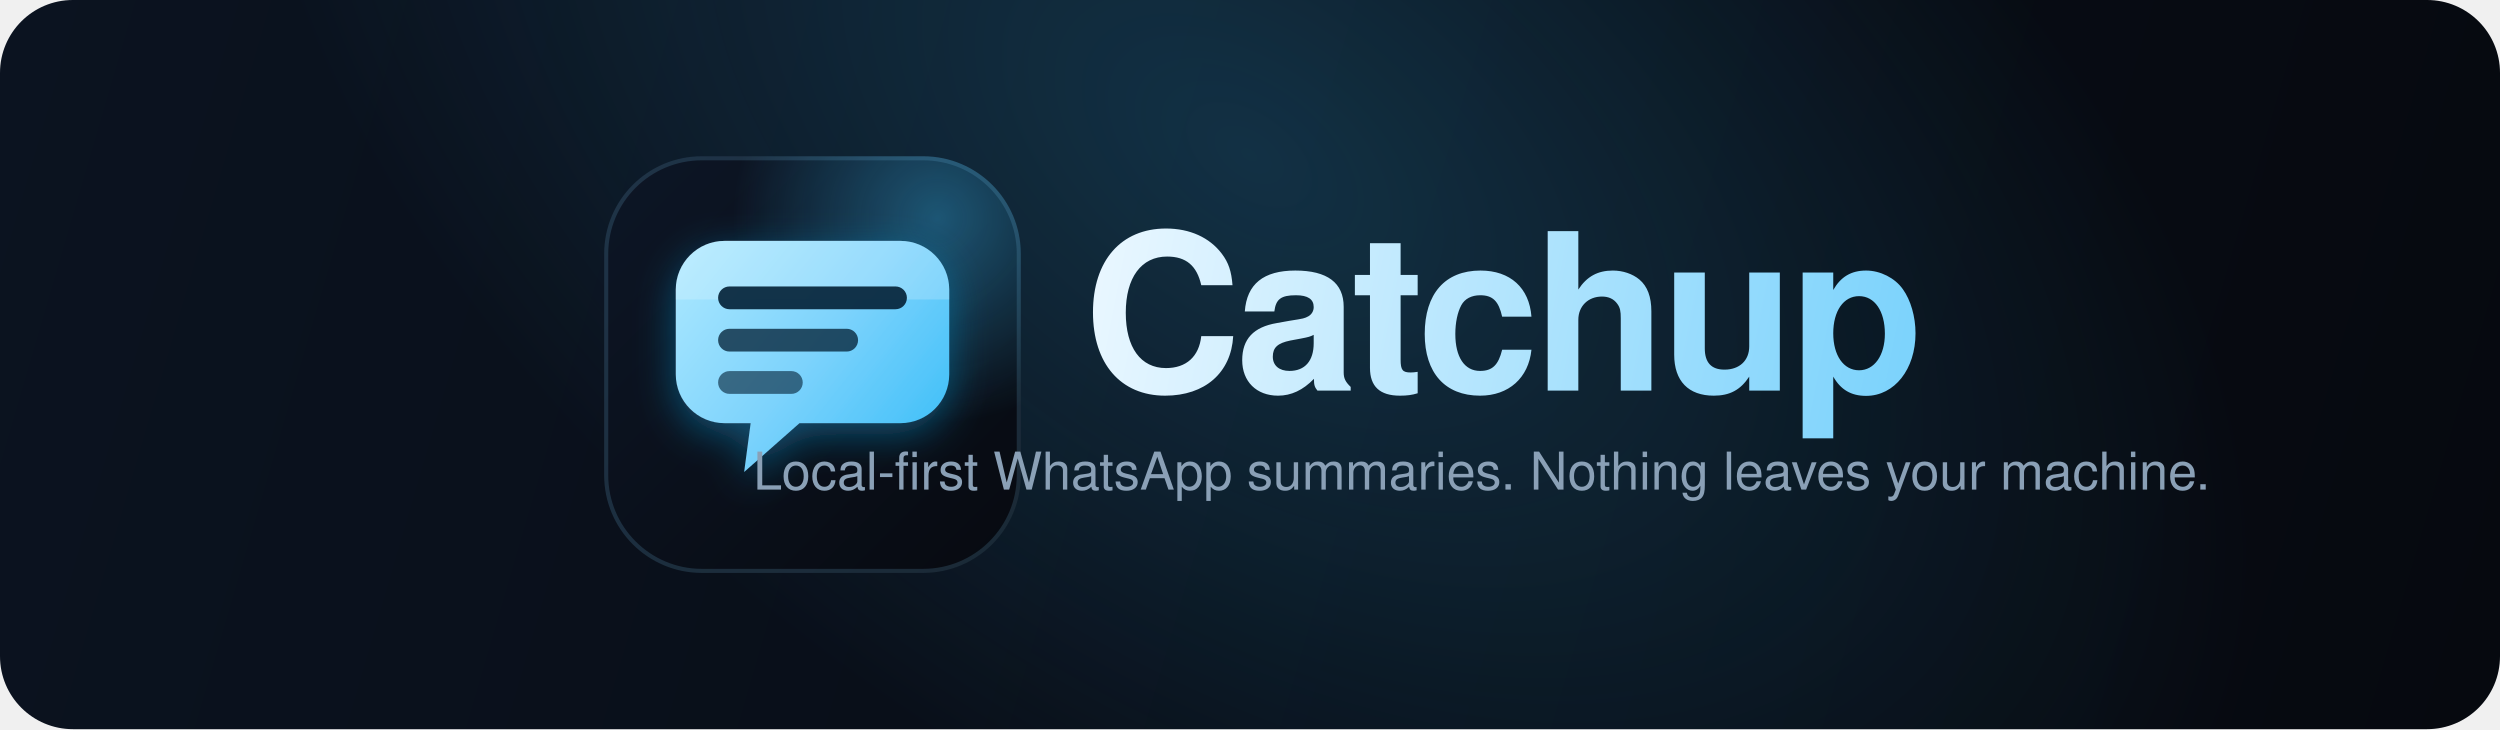
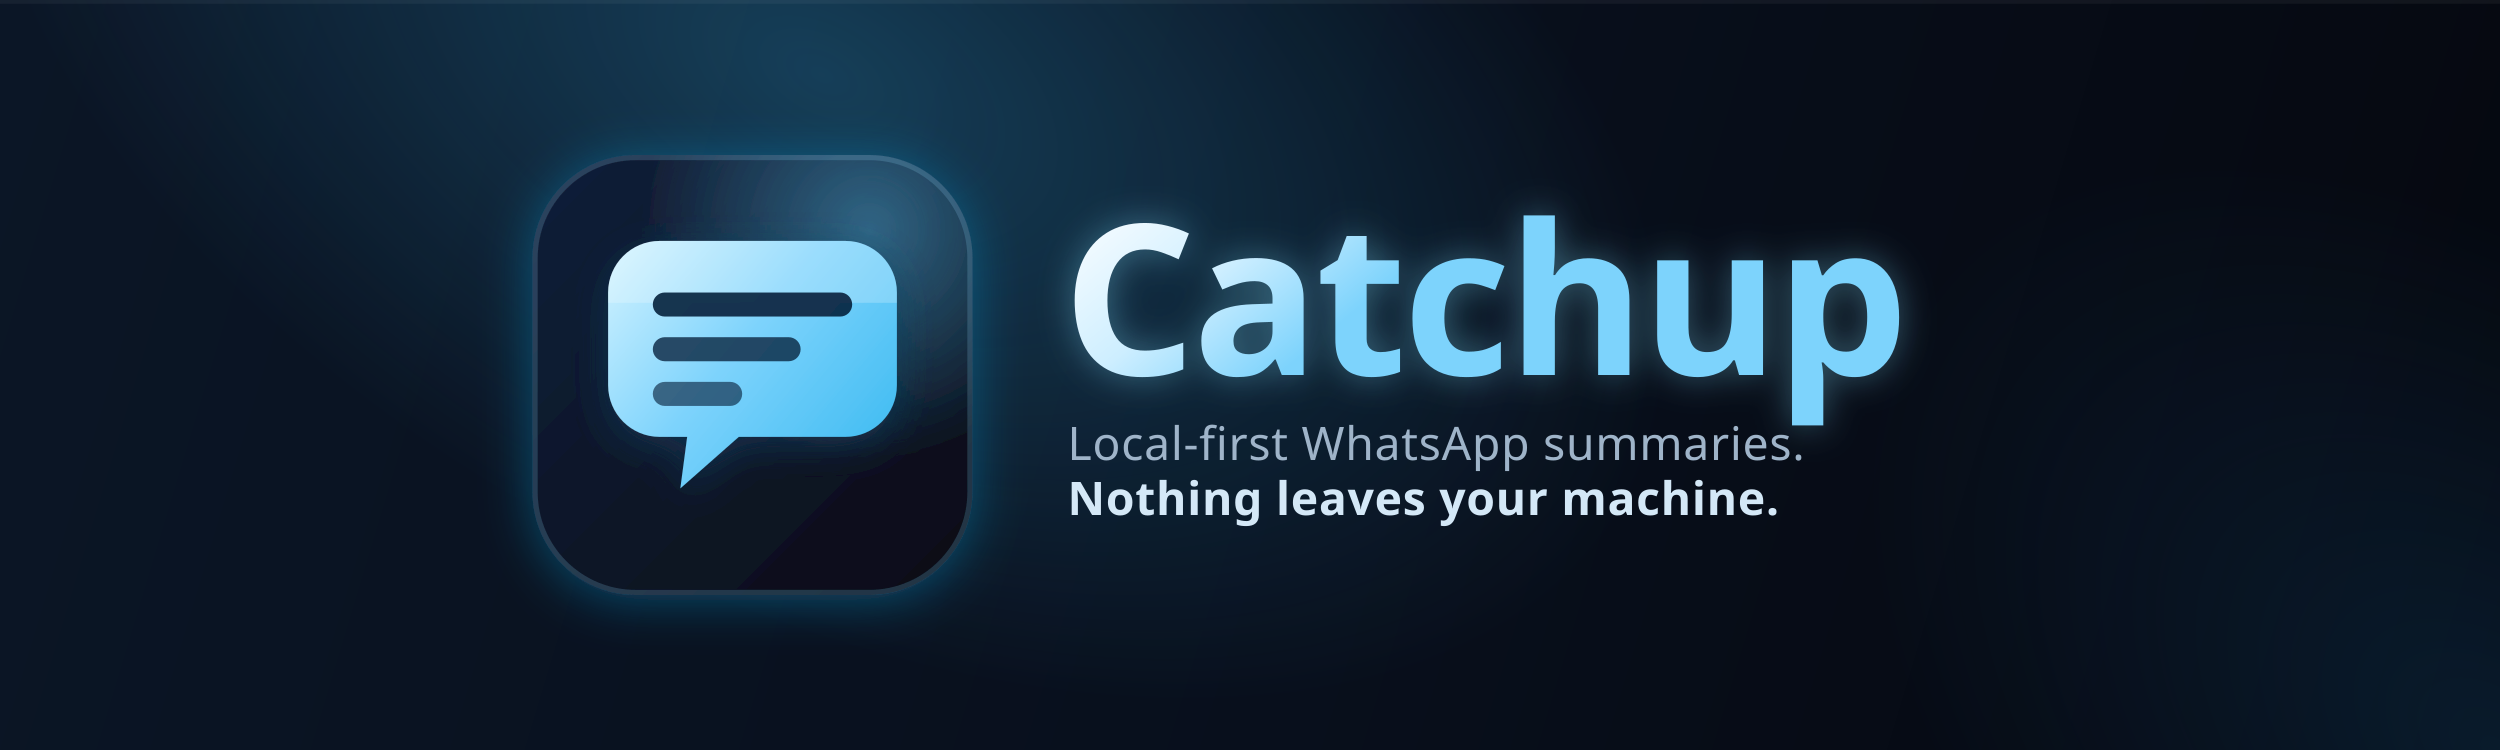
- <svg xmlns="http://www.w3.org/2000/svg" width="960" height="280" viewBox="0 0 960 280" fill="none" role="img" aria-label="Catchup — local-first WhatsApp summaries">
+ <svg xmlns="http://www.w3.org/2000/svg" width="1000" height="300" viewBox="0 0 1000 300" fill="none" role="img" aria-label="Catchup — local-first WhatsApp summaries">
  <defs>
-     <linearGradient id="bg" x1="0" y1="0" x2="960" y2="280" gradientUnits="userSpaceOnUse">
-       <stop stop-color="#0b1320" />
-       <stop offset="1" stop-color="#06090f" />
+     <style>
+       /* Sora referenced by family; PNG is rendered with EMBED=1 */
+       .word { font-family: 'Sora', ui-sans-serif, system-ui, sans-serif; font-weight: 700; }
+       .tag  { font-family: 'Sora', ui-sans-serif, system-ui, sans-serif; font-weight: 500; }
+     </style>
+     <linearGradient id="bg" x1="0" y1="0" x2="1000" y2="300" gradientUnits="userSpaceOnUse">
+       <stop stop-color="#0b1626" />
+       <stop offset="0.55" stop-color="#080f1c" />
+       <stop offset="1" stop-color="#05080f" />
    </linearGradient>
-     <radialGradient id="bgglow" cx="0" cy="0" r="1" gradientUnits="userSpaceOnUse" gradientTransform="translate(480 60) rotate(35) scale(620 360)">
-       <stop stop-color="#38bdf8" stop-opacity="0.20" />
-       <stop offset="0.7" stop-color="#38bdf8" stop-opacity="0" />
+     <radialGradient id="aurora" cx="0" cy="0" r="1" gradientUnits="userSpaceOnUse" gradientTransform="translate(330 30) rotate(28) scale(560 320)">
+       <stop stop-color="#38bdf8" stop-opacity="0.26" />
+       <stop offset="0.65" stop-color="#38bdf8" stop-opacity="0" />
    </radialGradient>
-     <linearGradient id="tile2" x1="0" y1="0" x2="256" y2="256" gradientUnits="userSpaceOnUse">
-       <stop stop-color="#0d1626" />
-       <stop offset="1" stop-color="#070a10" />
+     <radialGradient id="aurora2" cx="0" cy="0" r="1" gradientUnits="userSpaceOnUse" gradientTransform="translate(1000 300) rotate(-140) scale(420 260)">
+       <stop stop-color="#1e6fae" stop-opacity="0.18" />
+       <stop offset="0.7" stop-color="#1e6fae" stop-opacity="0" />
+     </radialGradient>
+     <linearGradient id="tile" x1="0" y1="0" x2="256" y2="256" gradientUnits="userSpaceOnUse">
+       <stop stop-color="#12203a" />
+       <stop offset="1" stop-color="#070c16" />
    </linearGradient>
-     <radialGradient id="tileglow" cx="0" cy="0" r="1" gradientUnits="userSpaceOnUse" gradientTransform="translate(205 38) rotate(125) scale(210)">
-       <stop stop-color="#38bdf8" stop-opacity="0.40" />
-       <stop offset="0.6" stop-color="#38bdf8" stop-opacity="0" />
+     <radialGradient id="tileGlow" cx="0" cy="0" r="1" gradientUnits="userSpaceOnUse" gradientTransform="translate(196 44) rotate(122) scale(214)">
+       <stop stop-color="#5cc6f5" stop-opacity="0.45" />
+       <stop offset="0.62" stop-color="#5cc6f5" stop-opacity="0" />
    </radialGradient>
-     <linearGradient id="bubble2" x1="44" y1="52" x2="212" y2="186" gradientUnits="userSpaceOnUse">
-       <stop stop-color="#aee9ff" />
-       <stop offset="0.5" stop-color="#7dd3fc" />
-       <stop offset="1" stop-color="#38bdf8" />
+     <linearGradient id="bubble" x1="44" y1="48" x2="214" y2="190" gradientUnits="userSpaceOnUse">
+       <stop stop-color="#d6f4ff" />
+       <stop offset="0.45" stop-color="#7dd3fc" />
+       <stop offset="1" stop-color="#36b8f0" />
    </linearGradient>
-     <linearGradient id="word" x1="416" y1="110" x2="724" y2="170" gradientUnits="userSpaceOnUse">
-       <stop stop-color="#eaf7ff" />
+     <linearGradient id="word" x1="212" y1="100" x2="272" y2="172" gradientUnits="userSpaceOnUse">
+       <stop stop-color="#f4fbff" />
+       <stop offset="0.5" stop-color="#cdeeff" />
      <stop offset="1" stop-color="#7dd3fc" />
    </linearGradient>
-     <filter id="soft2" x="-40" y="-30" width="336" height="336" filterUnits="userSpaceOnUse">
-       <feDropShadow dx="0" dy="7" stdDeviation="12" flood-color="#1ca3e0" flood-opacity="0.45" />
+     <filter id="tileShadow" x="-60" y="-40" width="380" height="400" filterUnits="userSpaceOnUse">
+       <feDropShadow dx="0" dy="9" stdDeviation="20" flood-color="#000000" flood-opacity="0.36" />
+       <feDropShadow dx="0" dy="2" stdDeviation="10" flood-color="#1ca3e0" flood-opacity="0.40" />
+     </filter>
+     <filter id="bubbleShadow" x="-40" y="-30" width="336" height="336" filterUnits="userSpaceOnUse">
+       <feDropShadow dx="0" dy="6" stdDeviation="11" flood-color="#0b4a6b" flood-opacity="0.55" />
+     </filter>
+     <filter id="wordGlow" x="-20%" y="-60%" width="140%" height="220%">
+       <feGaussianBlur stdDeviation="7" result="b" />
+       <feColorMatrix in="b" type="matrix" values="0 0 0 0 0.22  0 0 0 0 0.74  0 0 0 0 0.97  0 0 0 0.38 0" />
+       <feMerge>
+         <feMergeNode />
+         <feMergeNode in="SourceGraphic" />
+       </feMerge>
    </filter>
  </defs>
-   <rect width="960" height="280" rx="28" fill="url(#bg)" />
-   <rect width="960" height="280" rx="28" fill="url(#bgglow)" />
-   <g transform="translate(232 60) scale(0.625)">
-     <rect width="256" height="256" rx="60" fill="url(#tile2)" />
-     <rect width="256" height="256" rx="60" fill="url(#tileglow)" />
-     <rect x="1.25" y="1.25" width="253.5" height="253.5" rx="58.75" stroke="#7dd3fc" stroke-opacity="0.16" stroke-width="2.5" />
-     <g filter="url(#soft2)">
-       <path d="M74 52H182a30 30 0 0 1 30 30v52a30 30 0 0 1-30 30H120l-34 30 4-30H74a30 30 0 0 1-30-30V82a30 30 0 0 1 30-30Z" fill="url(#bubble2)" />
+   <rect width="1000" height="300" fill="url(#bg)" />
+   <rect width="1000" height="300" fill="url(#aurora)" />
+   <rect width="1000" height="300" fill="url(#aurora2)" />
+   <rect x="0" y="0" width="1000" height="1.5" fill="#ffffff" fill-opacity="0.05" />
+   <g id="lockup" transform="translate(213 0)">
+     <g transform="translate(0 62)" filter="url(#tileShadow)">
+       <g transform="scale(0.6875)">
+         <rect width="256" height="256" rx="60" fill="url(#tile)" />
+         <rect width="256" height="256" rx="60" fill="url(#tileGlow)" />
+         <rect x="1.5" y="1.5" width="253" height="253" rx="58.5" stroke="#8fd6f7" stroke-opacity="0.20" stroke-width="3" />
+         <g filter="url(#bubbleShadow)">
+           <path d="M74 50H182a30 30 0 0 1 30 30v54a30 30 0 0 1-30 30H120l-34 30 4-30H74a30 30 0 0 1-30-30V80a30 30 0 0 1 30-30Z" fill="url(#bubble)" />
+         </g>
+         <path d="M74 50H182a30 30 0 0 1 30 30v6H44v-6a30 30 0 0 1 30-30Z" fill="#ffffff" fill-opacity="0.22" />
+         <g fill="#0a2540">
+           <rect x="70" y="80" width="116" height="14" rx="7" fill-opacity="0.92" />
+           <rect x="70" y="106" width="86" height="14" rx="7" fill-opacity="0.80" />
+           <rect x="70" y="132" width="52" height="14" rx="7" fill-opacity="0.64" />
+         </g>
+       </g>
    </g>
-     <path d="M74 52H182a30 30 0 0 1 30 30v6H44v-6a30 30 0 0 1 30-30Z" fill="#ffffff" fill-opacity="0.20" />
-     <g fill="#06243a">
-       <rect x="70" y="80" width="116" height="14" rx="7" fill-opacity="0.92" />
-       <rect x="70" y="106" width="86" height="14" rx="7" fill-opacity="0.78" />
-       <rect x="70" y="132" width="52" height="14" rx="7" fill-opacity="0.62" />
-     </g>
+     <text class="word" x="212" y="150" font-size="84" letter-spacing="-1.5" fill="url(#word)" filter="url(#wordGlow)">Catchup</text>
+     <text class="tag" x="214" y="184" font-size="18.5" letter-spacing="0.3" fill="#9fb4c9">Local-first WhatsApp summaries.</text>
+     <text x="214" y="206" style="font-family:'Sora',ui-sans-serif,system-ui,sans-serif;font-weight:600" font-size="18.5" letter-spacing="0.3" fill="#d4e8f7">Nothing leaves your machine.</text>
  </g>
-   <text x="416" y="150" font-family="'Trebuchet MS', 'Segoe UI', Helvetica, Arial, sans-serif" font-size="84" font-weight="700" letter-spacing="-2" fill="url(#word)">Catchup</text>
-   <text x="569" y="188" text-anchor="middle" font-family="'Trebuchet MS', 'Segoe UI', Helvetica, Arial, sans-serif" font-size="20" font-weight="500" letter-spacing="0" fill="#8aa0b6">Local-first WhatsApp summaries. Nothing leaves your machine.</text>
</svg>
